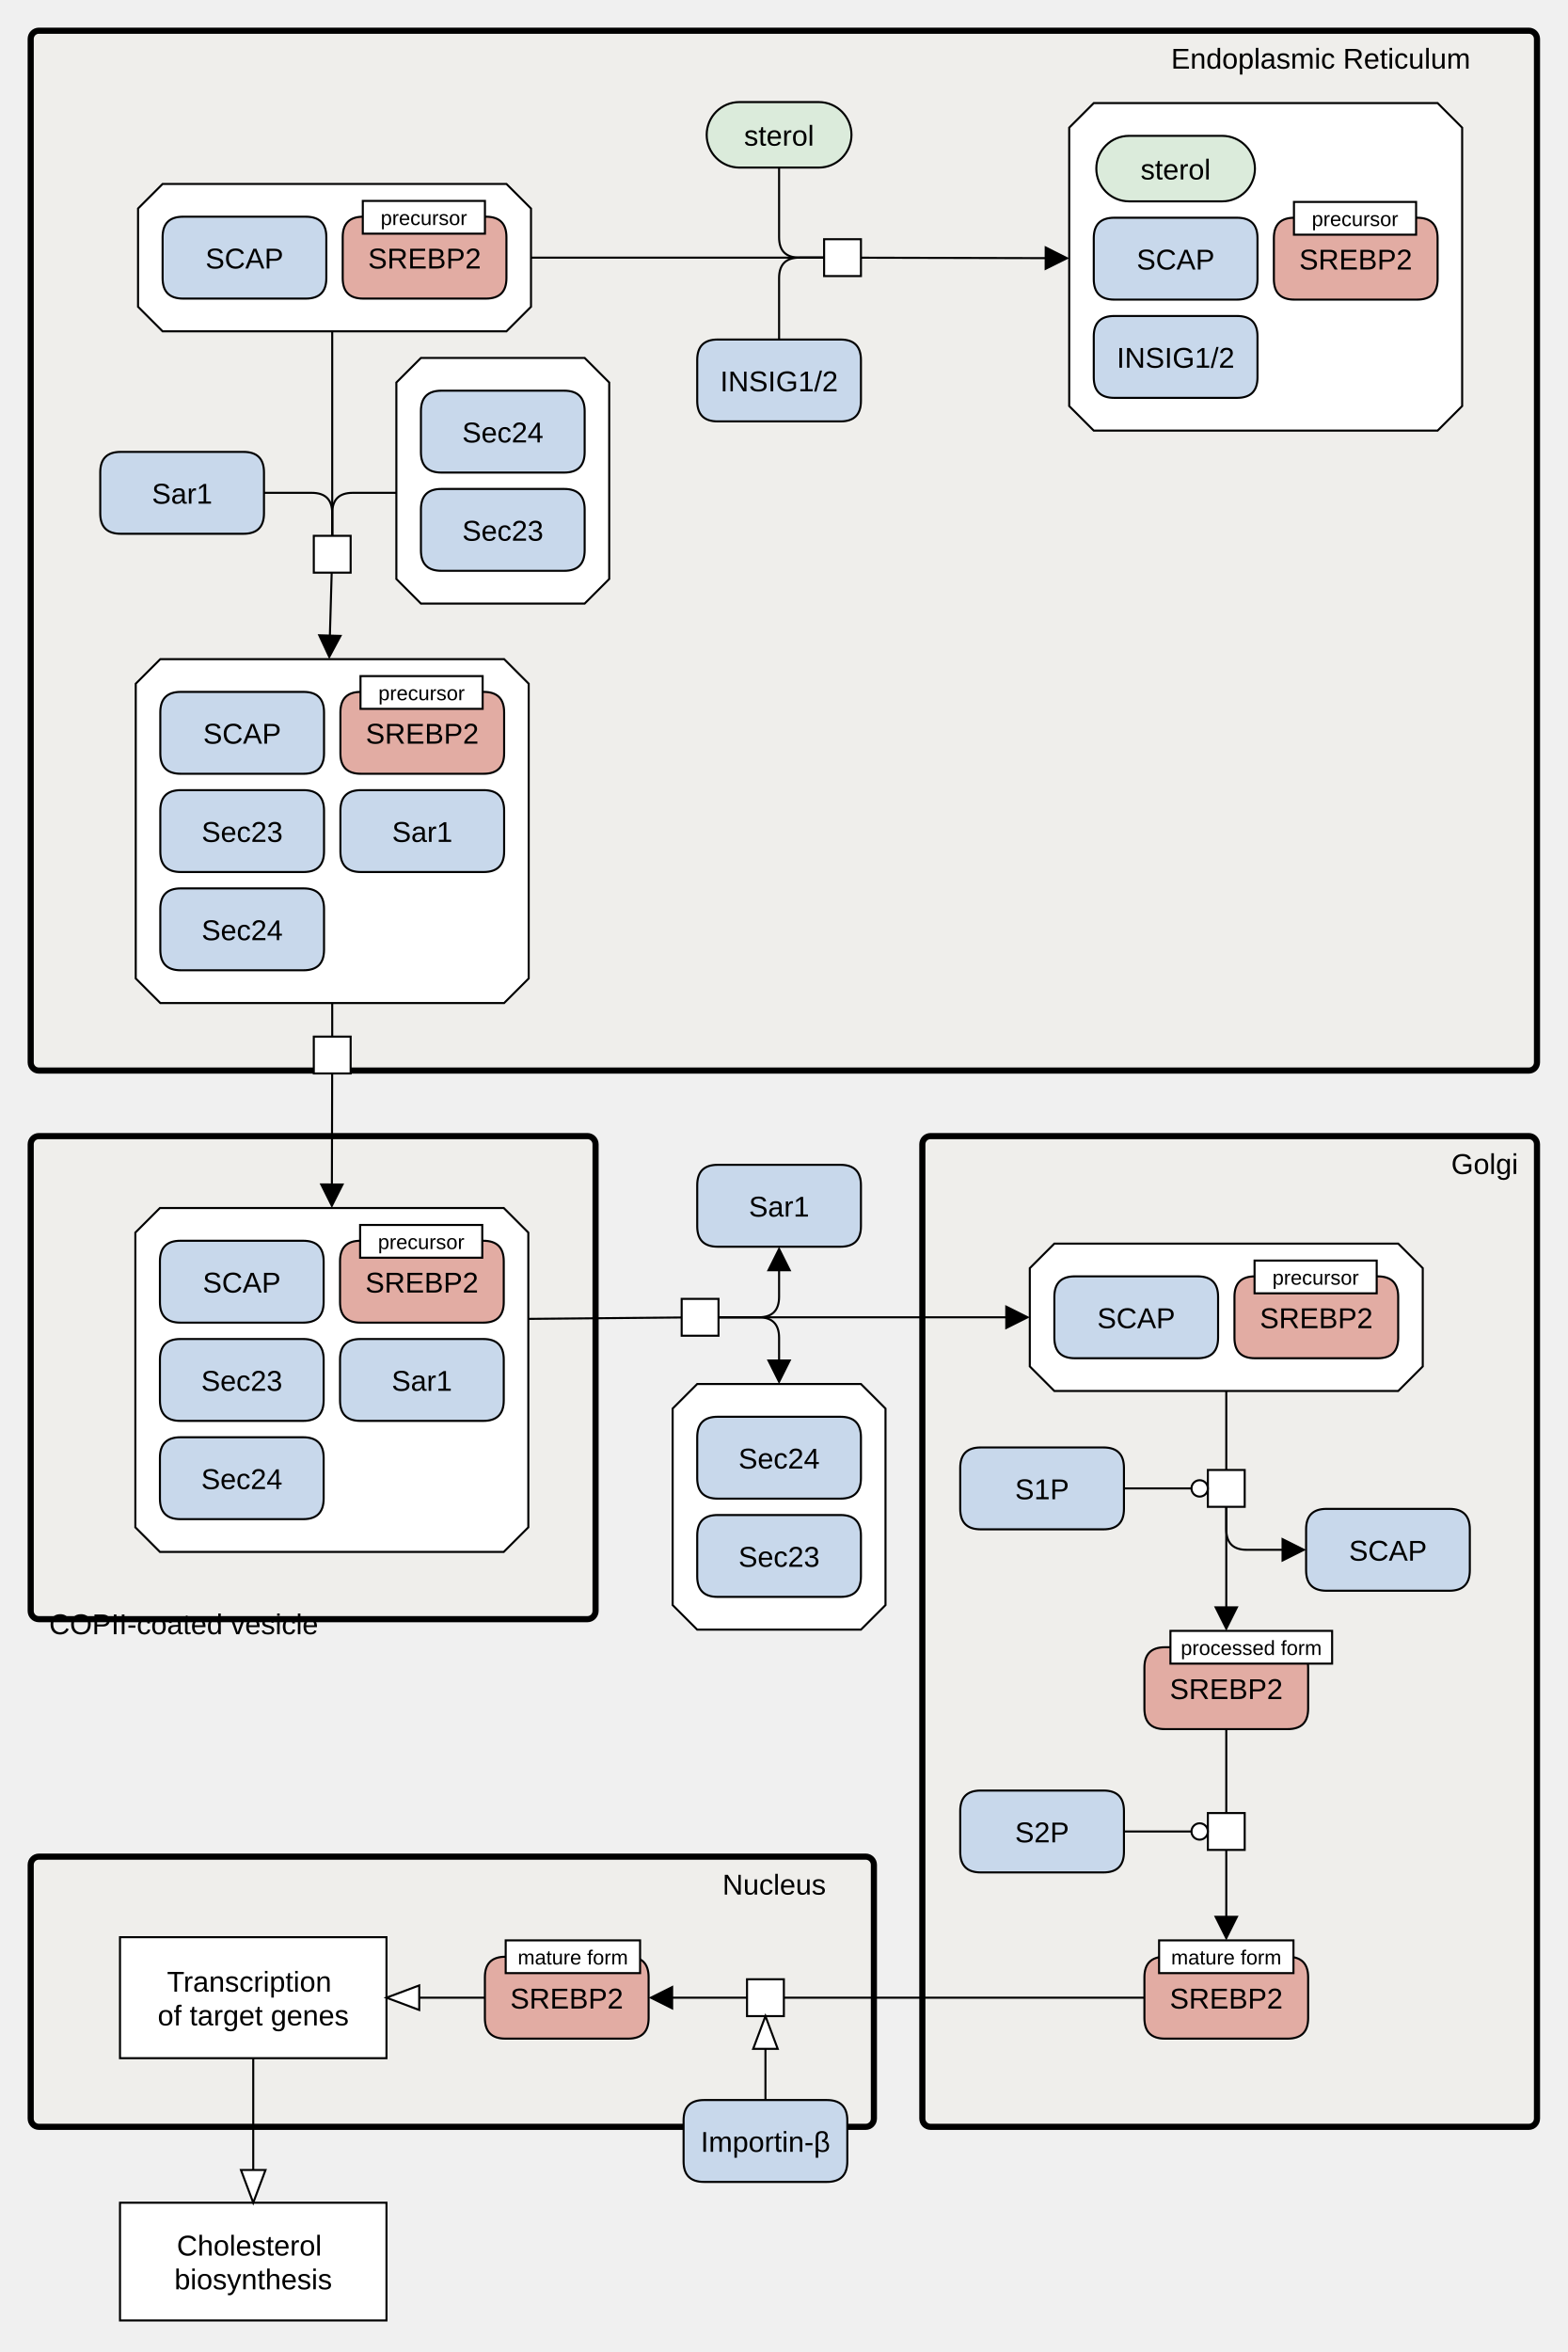
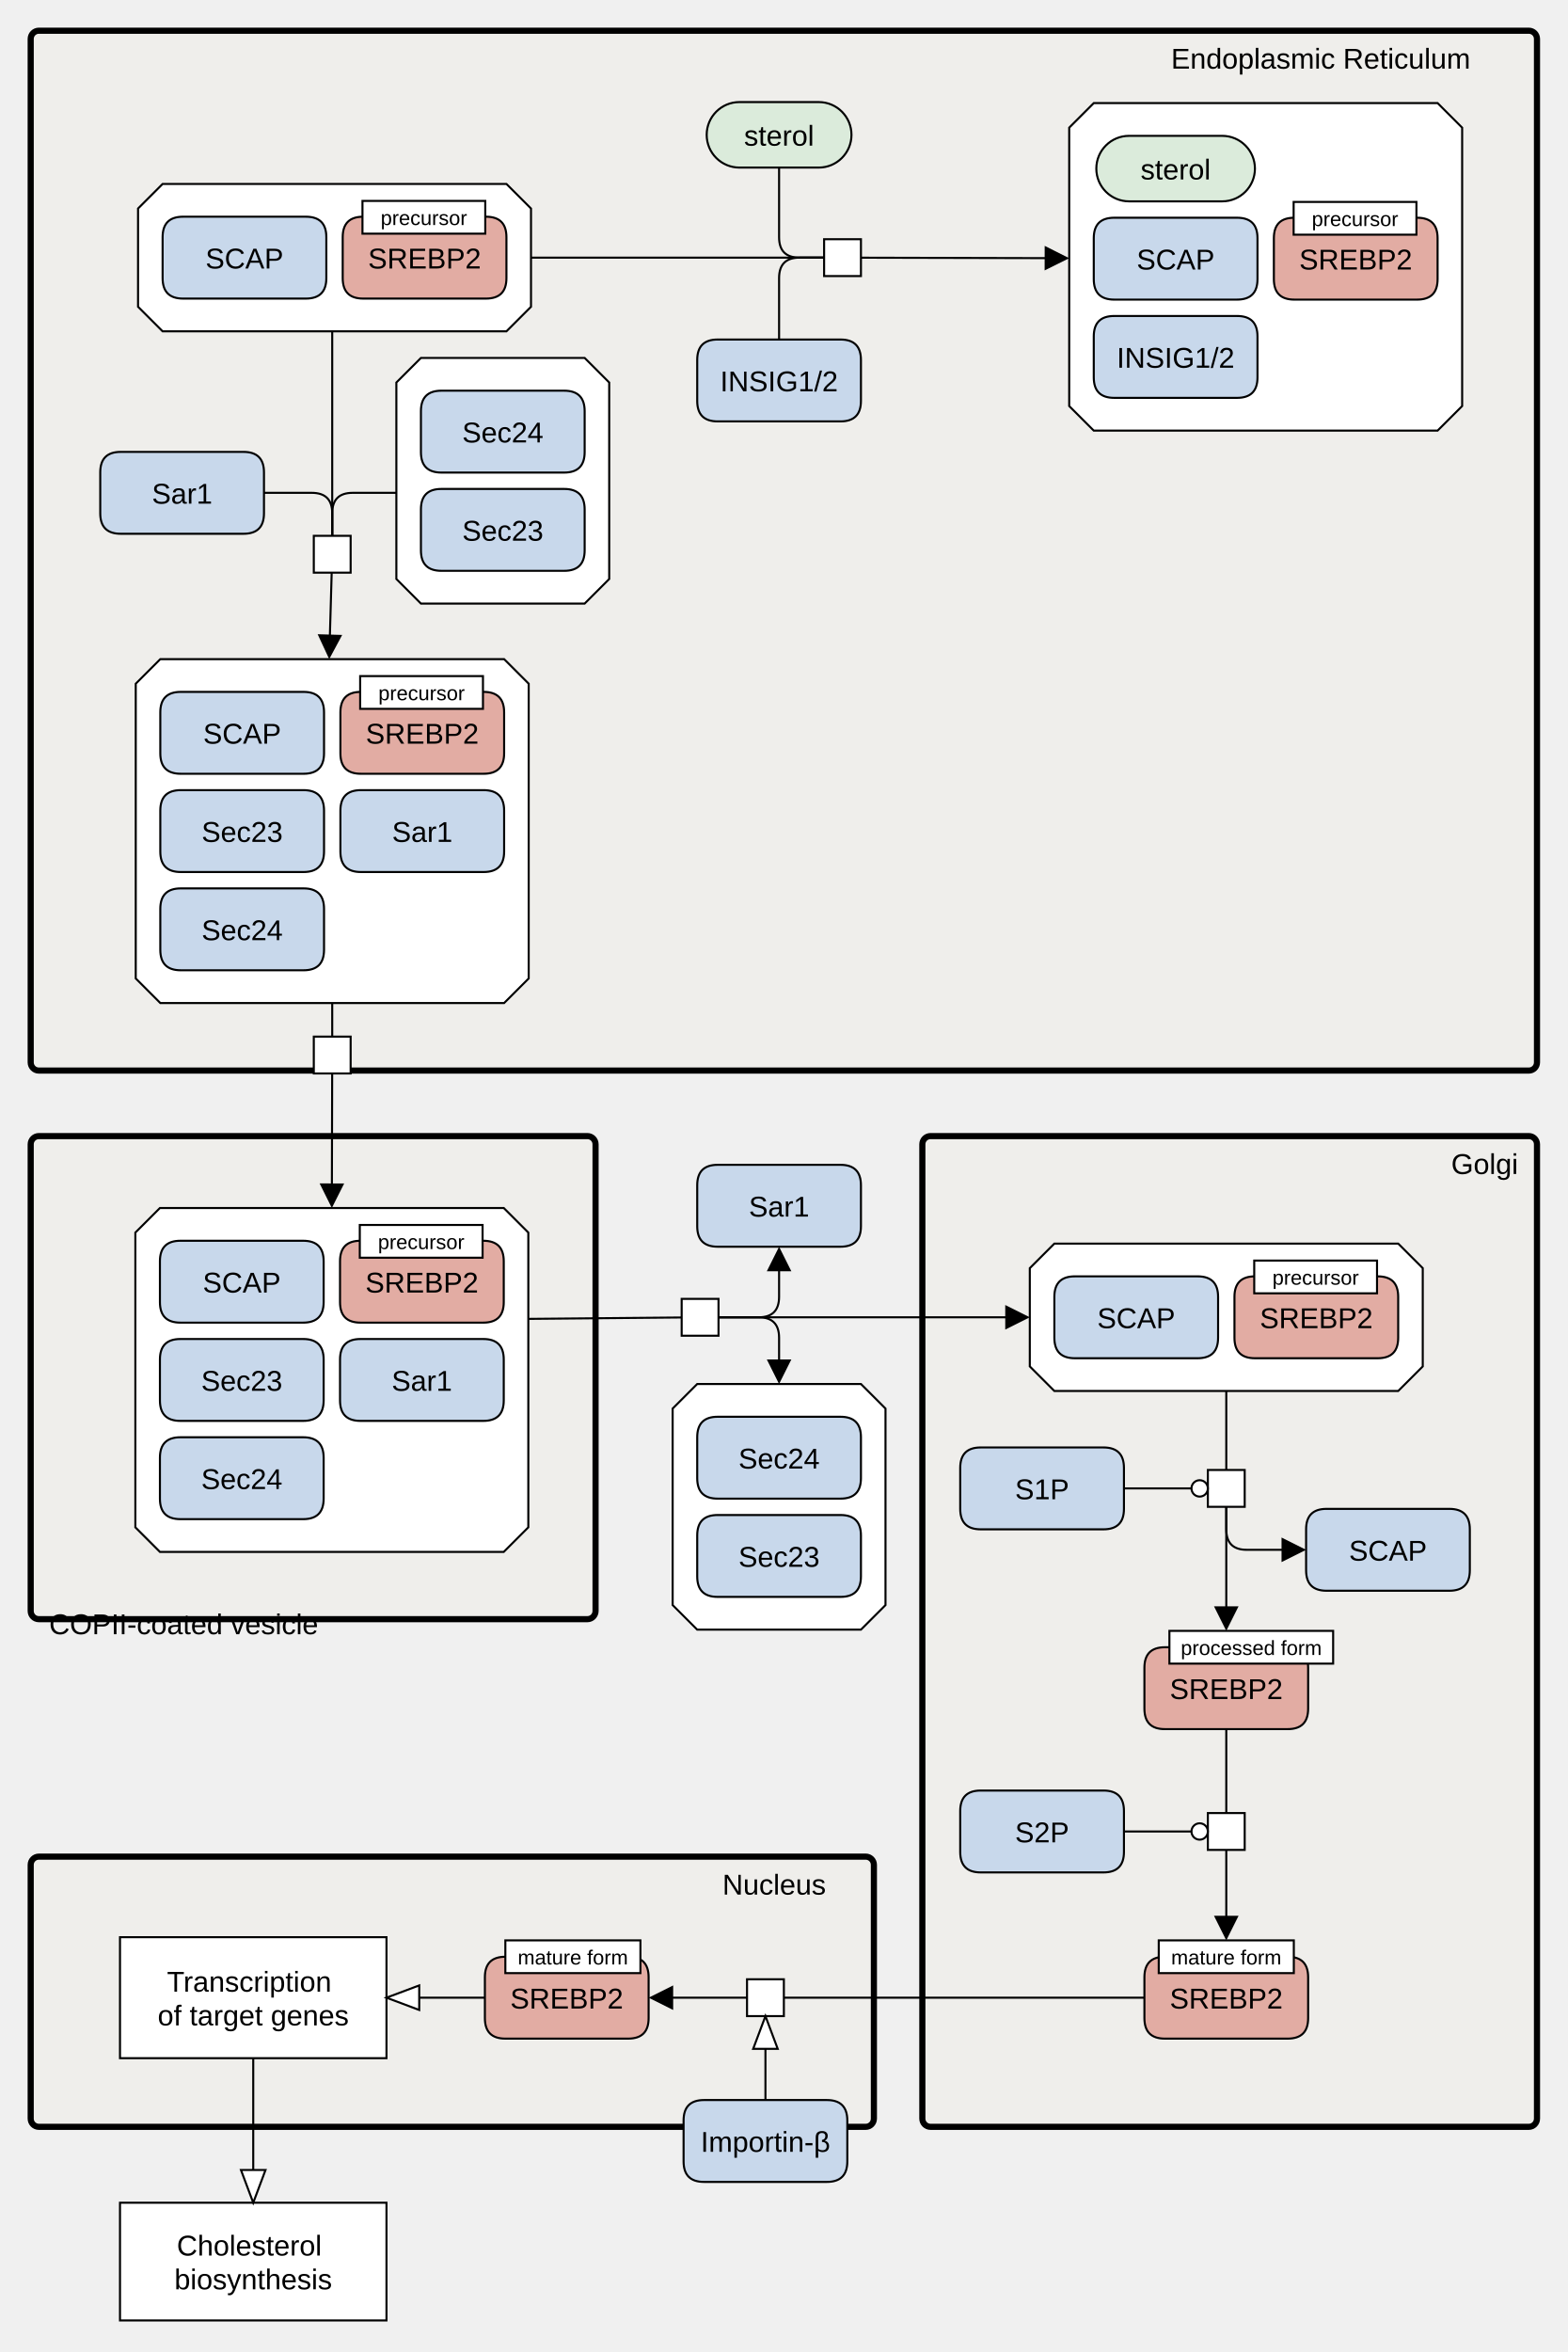
<svg xmlns="http://www.w3.org/2000/svg" width="766" height="1149" viewBox="0 0 766 1149" stroke-linecap="butt" stroke-miterlimit="10">
  <g transform="translate(-61,143)">
    <path d="M394.076 491.527 L412.076 491.527 L412.076 509.527 L394.076 509.527 Z" fill="#FFFFFF" stroke="none" />
    <path d="M394.076 491.527 L412.076 491.527 L412.076 509.527 L394.076 509.527 Z" fill="none" stroke="#000000" />
    <path d="M401.672 533.114 L481.672 533.114 L493.672 545.114 L493.672 641.114 L481.672 653.114 L401.672 653.114 L389.672 641.114 L389.672 545.114 Z" fill="#FFFFFF" stroke="none" />
    <path d="M401.672 533.114 L481.672 533.114 L493.672 545.114 L493.672 641.114 L481.672 653.114 L401.672 653.114 L389.672 641.114 L389.672 545.114 Z" fill="none" stroke="#000000" />
    <path d="M401.672 607.114 Q401.672 597.114 411.672 597.114 L471.672 597.114 Q481.672 597.114 481.672 607.114 L481.672 627.114 Q481.672 637.114 471.672 637.114 L411.672 637.114 Q401.672 637.114 401.672 627.114 Z" fill="#C8D8EB" stroke="none" />
    <path d="M401.672 607.114 Q401.672 597.114 411.672 597.114 L471.672 597.114 Q481.672 597.114 481.672 607.114 L481.672 627.114 Q481.672 637.114 471.672 637.114 L411.672 637.114 Q401.672 637.114 401.672 627.114 Z" fill="none" stroke="#000000" />
    <text x="441.672" y="622.405" text-anchor="middle" font-family="'Dialog', Arial, Helvetica, sans-serif" font-size="14" fill="#000000" stroke="none" xml:space="preserve">Sec23</text>
    <path d="M401.672 559.114 Q401.672 549.114 411.672 549.114 L471.672 549.114 Q481.672 549.114 481.672 559.114 L481.672 579.114 Q481.672 589.114 471.672 589.114 L411.672 589.114 Q401.672 589.114 401.672 579.114 Z" fill="#C8D8EB" stroke="none" />
    <path d="M401.672 559.114 Q401.672 549.114 411.672 549.114 L471.672 549.114 Q481.672 549.114 481.672 559.114 L481.672 579.114 Q481.672 589.114 471.672 589.114 L411.672 589.114 Q401.672 589.114 401.672 579.114 Z" fill="none" stroke="#000000" />
    <text x="441.672" y="574.405" text-anchor="middle" font-family="'Dialog', Arial, Helvetica, sans-serif" font-size="14" fill="#000000" stroke="none" xml:space="preserve">Sec24</text>
    <path d="M76 -124 C76 -126.209 77.791 -128 80 -128 L808 -128 C810.209 -128 812 -126.209 812 -124 L812 376 C812 378.209 810.209 380 808 380 L80 380 C77.791 380 76 378.209 76 376 Z" fill="#EDEBE4" fill-opacity="0.447" stroke="none" />
    <path d="M76 -124 C76 -126.209 77.791 -128 80 -128 L808 -128 C810.209 -128 812 -126.209 812 -124 L812 376 C812 378.209 810.209 380 808 380 L80 380 C77.791 380 76 378.209 76 376 Z" fill="none" stroke="#000000" stroke-width="3" />
    <text x="706.349" y="-109.465" text-anchor="middle" font-family="'Dialog', Arial, Helvetica, sans-serif" font-size="14" fill="#000000" stroke="none" xml:space="preserve">Endoplasmic Reticulum</text>
    <path d="M406.297 -77.136 C406.297 -85.972 413.46 -93.136 422.297 -93.136 L461.047 -93.136 C469.884 -93.136 477.047 -85.972 477.047 -77.136 L477.047 -77.136 C477.047 -68.299 469.884 -61.136 461.047 -61.136 L422.297 -61.136 C413.46 -61.136 406.297 -68.299 406.297 -77.136 Z" fill="#DBEBDB" stroke="none" />
    <path d="M406.297 -77.136 C406.297 -85.972 413.46 -93.136 422.297 -93.136 L461.047 -93.136 C469.884 -93.136 477.047 -85.972 477.047 -77.136 L477.047 -77.136 C477.047 -68.299 469.884 -61.136 461.047 -61.136 L422.297 -61.136 C413.46 -61.136 406.297 -68.299 406.297 -77.136 Z" fill="none" stroke="#000000" />
    <text x="441.672" y="-71.844" text-anchor="middle" font-family="'Dialog', Arial, Helvetica, sans-serif" font-size="14" fill="#000000" stroke="none" xml:space="preserve">sterol</text>
    <path d="M463.672 -26.136 L481.672 -26.136 L481.672 -8.136 L463.672 -8.136 Z" fill="#FFFFFF" stroke="none" />
    <path d="M463.672 -26.136 L481.672 -26.136 L481.672 -8.136 L463.672 -8.136 Z" fill="none" stroke="#000000" />
    <path d="M401.672 32.864 Q401.672 22.864 411.672 22.864 L471.672 22.864 Q481.672 22.864 481.672 32.864 L481.672 52.864 Q481.672 62.864 471.672 62.864 L411.672 62.864 Q401.672 62.864 401.672 52.864 Z" fill="#C8D8EB" stroke="none" />
    <path d="M401.672 32.864 Q401.672 22.864 411.672 22.864 L471.672 22.864 Q481.672 22.864 481.672 32.864 L481.672 52.864 Q481.672 62.864 471.672 62.864 L411.672 62.864 Q401.672 62.864 401.672 52.864 Z" fill="none" stroke="#000000" />
    <text x="441.672" y="48.156" text-anchor="middle" font-family="'Dialog', Arial, Helvetica, sans-serif" font-size="14" fill="#000000" stroke="none" xml:space="preserve">INSIG1/2</text>
    <path d="M595.434 -92.636 L763.434 -92.636 L775.434 -80.636 L775.434 55.364 L763.434 67.364 L595.434 67.364 L583.434 55.364 L583.434 -80.636 Z" fill="#FFFFFF" stroke="none" />
    <path d="M595.434 -92.636 L763.434 -92.636 L775.434 -80.636 L775.434 55.364 L763.434 67.364 L595.434 67.364 L583.434 55.364 L583.434 -80.636 Z" fill="none" stroke="#000000" />
    <path d="M595.434 -26.636 Q595.434 -36.636 605.434 -36.636 L665.434 -36.636 Q675.434 -36.636 675.434 -26.636 L675.434 -6.636 Q675.434 3.364 665.434 3.364 L605.434 3.364 Q595.434 3.364 595.434 -6.636 Z" fill="#C8D8EB" stroke="none" />
    <path d="M595.434 -26.636 Q595.434 -36.636 605.434 -36.636 L665.434 -36.636 Q675.434 -36.636 675.434 -26.636 L675.434 -6.636 Q675.434 3.364 665.434 3.364 L605.434 3.364 Q595.434 3.364 595.434 -6.636 Z" fill="none" stroke="#000000" />
    <text x="635.434" y="-11.344" text-anchor="middle" font-family="'Dialog', Arial, Helvetica, sans-serif" font-size="14" fill="#000000" stroke="none" xml:space="preserve">SCAP</text>
    <path d="M595.434 21.364 Q595.434 11.364 605.434 11.364 L665.434 11.364 Q675.434 11.364 675.434 21.364 L675.434 41.364 Q675.434 51.364 665.434 51.364 L605.434 51.364 Q595.434 51.364 595.434 41.364 Z" fill="#C8D8EB" stroke="none" />
    <path d="M595.434 21.364 Q595.434 11.364 605.434 11.364 L665.434 11.364 Q675.434 11.364 675.434 21.364 L675.434 41.364 Q675.434 51.364 665.434 51.364 L605.434 51.364 Q595.434 51.364 595.434 41.364 Z" fill="none" stroke="#000000" />
    <text x="635.434" y="36.656" text-anchor="middle" font-family="'Dialog', Arial, Helvetica, sans-serif" font-size="14" fill="#000000" stroke="none" xml:space="preserve">INSIG1/2</text>
    <path d="M596.684 -60.636 C596.684 -69.472 603.848 -76.636 612.684 -76.636 L658.184 -76.636 C667.021 -76.636 674.184 -69.472 674.184 -60.636 L674.184 -60.636 C674.184 -51.799 667.021 -44.636 658.184 -44.636 L612.684 -44.636 C603.848 -44.636 596.684 -51.799 596.684 -60.636 Z" fill="#DBEBDB" stroke="none" />
    <path d="M596.684 -60.636 C596.684 -69.472 603.848 -76.636 612.684 -76.636 L658.184 -76.636 C667.021 -76.636 674.184 -69.472 674.184 -60.636 L674.184 -60.636 C674.184 -51.799 667.021 -44.636 658.184 -44.636 L612.684 -44.636 C603.848 -44.636 596.684 -51.799 596.684 -60.636 Z" fill="none" stroke="#000000" />
    <text x="635.434" y="-55.344" text-anchor="middle" font-family="'Dialog', Arial, Helvetica, sans-serif" font-size="14" fill="#000000" stroke="none" xml:space="preserve">sterol</text>
    <path d="M683.434 -26.636 Q683.434 -36.636 693.434 -36.636 L753.434 -36.636 Q763.434 -36.636 763.434 -26.636 L763.434 -6.636 Q763.434 3.364 753.434 3.364 L693.434 3.364 Q683.434 3.364 683.434 -6.636 Z" fill="#E2ACA3" stroke="none" />
    <path d="M683.434 -26.636 Q683.434 -36.636 693.434 -36.636 L753.434 -36.636 Q763.434 -36.636 763.434 -26.636 L763.434 -6.636 Q763.434 3.364 753.434 3.364 L693.434 3.364 Q683.434 3.364 683.434 -6.636 Z" fill="none" stroke="#000000" />
    <text x="723.434" y="-11.344" text-anchor="middle" font-family="'Dialog', Arial, Helvetica, sans-serif" font-size="14" fill="#000000" stroke="none" xml:space="preserve">SREBP2</text>
-     <path d="M693.252 -44.351 L752.932 -44.351 L752.932 -28.351 L693.252 -28.351 Z" fill="#FFFFFF" stroke="none" />
-     <path d="M693.252 -44.351 L752.932 -44.351 L752.932 -28.351 L693.252 -28.351 Z" fill="none" stroke="#000000" />
+     <path d="M693.092 -44.351 L753.092 -44.351 L753.092 -28.351 L693.092 -28.351 Z" fill="#FFFFFF" stroke="none" />
+     <path d="M693.092 -44.351 L753.092 -44.351 L753.092 -28.351 L693.092 -28.351 Z" fill="none" stroke="#000000" />
    <text x="723.092" y="-32.571" text-anchor="middle" font-family="'Dialog', Arial, Helvetica, sans-serif" font-size="10" fill="#000000" stroke="none" xml:space="preserve">precursor</text>
    <path d="M140.453 -53.136 L308.453 -53.136 L320.453 -41.136 L320.453 6.864 L308.453 18.864 L140.453 18.864 L128.453 6.864 L128.453 -41.136 Z" fill="#FFFFFF" stroke="none" />
    <path d="M140.453 -53.136 L308.453 -53.136 L320.453 -41.136 L320.453 6.864 L308.453 18.864 L140.453 18.864 L128.453 6.864 L128.453 -41.136 Z" fill="none" stroke="#000000" />
    <path d="M140.453 -27.136 Q140.453 -37.136 150.453 -37.136 L210.453 -37.136 Q220.453 -37.136 220.453 -27.136 L220.453 -7.136 Q220.453 2.864 210.453 2.864 L150.453 2.864 Q140.453 2.864 140.453 -7.136 Z" fill="#C8D8EB" stroke="none" />
    <path d="M140.453 -27.136 Q140.453 -37.136 150.453 -37.136 L210.453 -37.136 Q220.453 -37.136 220.453 -27.136 L220.453 -7.136 Q220.453 2.864 210.453 2.864 L150.453 2.864 Q140.453 2.864 140.453 -7.136 Z" fill="none" stroke="#000000" />
    <text x="180.453" y="-11.844" text-anchor="middle" font-family="'Dialog', Arial, Helvetica, sans-serif" font-size="14" fill="#000000" stroke="none" xml:space="preserve">SCAP</text>
    <path d="M228.453 -27.136 Q228.453 -37.136 238.453 -37.136 L298.453 -37.136 Q308.453 -37.136 308.453 -27.136 L308.453 -7.136 Q308.453 2.864 298.453 2.864 L238.453 2.864 Q228.453 2.864 228.453 -7.136 Z" fill="#E2ACA3" stroke="none" />
    <path d="M228.453 -27.136 Q228.453 -37.136 238.453 -37.136 L298.453 -37.136 Q308.453 -37.136 308.453 -27.136 L308.453 -7.136 Q308.453 2.864 298.453 2.864 L238.453 2.864 Q228.453 2.864 228.453 -7.136 Z" fill="none" stroke="#000000" />
    <text x="268.453" y="-11.844" text-anchor="middle" font-family="'Dialog', Arial, Helvetica, sans-serif" font-size="14" fill="#000000" stroke="none" xml:space="preserve">SREBP2</text>
-     <path d="M238.271 -44.851 L297.951 -44.851 L297.951 -28.851 L238.271 -28.851 Z" fill="#FFFFFF" stroke="none" />
-     <path d="M238.271 -44.851 L297.951 -44.851 L297.951 -28.851 L238.271 -28.851 Z" fill="none" stroke="#000000" />
+     <path d="M238.111 -44.851 L298.111 -44.851 L298.111 -28.851 L238.111 -28.851 Z" fill="#FFFFFF" stroke="none" />
+     <path d="M238.111 -44.851 L298.111 -44.851 L298.111 -28.851 L238.111 -28.851 Z" fill="none" stroke="#000000" />
    <text x="268.111" y="-33.071" text-anchor="middle" font-family="'Dialog', Arial, Helvetica, sans-serif" font-size="10" fill="#000000" stroke="none" xml:space="preserve">precursor</text>
    <path d="M139.328 179.001 L307.328 179.001 L319.328 191.001 L319.328 335.001 L307.328 347.001 L139.328 347.001 L127.328 335.001 L127.328 191.001 Z" fill="#FFFFFF" stroke="none" />
    <path d="M139.328 179.001 L307.328 179.001 L319.328 191.001 L319.328 335.001 L307.328 347.001 L139.328 347.001 L127.328 335.001 L127.328 191.001 Z" fill="none" stroke="#000000" />
    <path d="M139.328 205.001 Q139.328 195.001 149.328 195.001 L209.328 195.001 Q219.328 195.001 219.328 205.001 L219.328 225.001 Q219.328 235.001 209.328 235.001 L149.328 235.001 Q139.328 235.001 139.328 225.001 Z" fill="#C8D8EB" stroke="none" />
    <path d="M139.328 205.001 Q139.328 195.001 149.328 195.001 L209.328 195.001 Q219.328 195.001 219.328 205.001 L219.328 225.001 Q219.328 235.001 209.328 235.001 L149.328 235.001 Q139.328 235.001 139.328 225.001 Z" fill="none" stroke="#000000" />
    <text x="179.328" y="220.292" text-anchor="middle" font-family="'Dialog', Arial, Helvetica, sans-serif" font-size="14" fill="#000000" stroke="none" xml:space="preserve">SCAP</text>
    <path d="M139.328 253.001 Q139.328 243.001 149.328 243.001 L209.328 243.001 Q219.328 243.001 219.328 253.001 L219.328 273.001 Q219.328 283.001 209.328 283.001 L149.328 283.001 Q139.328 283.001 139.328 273.001 Z" fill="#C8D8EB" stroke="none" />
    <path d="M139.328 253.001 Q139.328 243.001 149.328 243.001 L209.328 243.001 Q219.328 243.001 219.328 253.001 L219.328 273.001 Q219.328 283.001 209.328 283.001 L149.328 283.001 Q139.328 283.001 139.328 273.001 Z" fill="none" stroke="#000000" />
    <text x="179.328" y="268.292" text-anchor="middle" font-family="'Dialog', Arial, Helvetica, sans-serif" font-size="14" fill="#000000" stroke="none" xml:space="preserve">Sec23</text>
    <path d="M139.328 301.001 Q139.328 291.001 149.328 291.001 L209.328 291.001 Q219.328 291.001 219.328 301.001 L219.328 321.001 Q219.328 331.001 209.328 331.001 L149.328 331.001 Q139.328 331.001 139.328 321.001 Z" fill="#C8D8EB" stroke="none" />
    <path d="M139.328 301.001 Q139.328 291.001 149.328 291.001 L209.328 291.001 Q219.328 291.001 219.328 301.001 L219.328 321.001 Q219.328 331.001 209.328 331.001 L149.328 331.001 Q139.328 331.001 139.328 321.001 Z" fill="none" stroke="#000000" />
    <text x="179.328" y="316.292" text-anchor="middle" font-family="'Dialog', Arial, Helvetica, sans-serif" font-size="14" fill="#000000" stroke="none" xml:space="preserve">Sec24</text>
    <path d="M227.328 253.001 Q227.328 243.001 237.328 243.001 L297.328 243.001 Q307.328 243.001 307.328 253.001 L307.328 273.001 Q307.328 283.001 297.328 283.001 L237.328 283.001 Q227.328 283.001 227.328 273.001 Z" fill="#C8D8EB" stroke="none" />
    <path d="M227.328 253.001 Q227.328 243.001 237.328 243.001 L297.328 243.001 Q307.328 243.001 307.328 253.001 L307.328 273.001 Q307.328 283.001 297.328 283.001 L237.328 283.001 Q227.328 283.001 227.328 273.001 Z" fill="none" stroke="#000000" />
    <text x="267.328" y="268.292" text-anchor="middle" font-family="'Dialog', Arial, Helvetica, sans-serif" font-size="14" fill="#000000" stroke="none" xml:space="preserve">Sar1</text>
    <path d="M227.328 205.001 Q227.328 195.001 237.328 195.001 L297.328 195.001 Q307.328 195.001 307.328 205.001 L307.328 225.001 Q307.328 235.001 297.328 235.001 L237.328 235.001 Q227.328 235.001 227.328 225.001 Z" fill="#E2ACA3" stroke="none" />
    <path d="M227.328 205.001 Q227.328 195.001 237.328 195.001 L297.328 195.001 Q307.328 195.001 307.328 205.001 L307.328 225.001 Q307.328 235.001 297.328 235.001 L237.328 235.001 Q227.328 235.001 227.328 225.001 Z" fill="none" stroke="#000000" />
    <text x="267.328" y="220.292" text-anchor="middle" font-family="'Dialog', Arial, Helvetica, sans-serif" font-size="14" fill="#000000" stroke="none" xml:space="preserve">SREBP2</text>
-     <path d="M237.146 187.286 L296.826 187.286 L296.826 203.286 L237.146 203.286 Z" fill="#FFFFFF" stroke="none" />
-     <path d="M237.146 187.286 L296.826 187.286 L296.826 203.286 L237.146 203.286 Z" fill="none" stroke="#000000" />
+     <path d="M236.986 187.286 L296.986 187.286 L296.986 203.286 L236.986 203.286 Z" fill="#FFFFFF" stroke="none" />
+     <path d="M236.986 187.286 L296.986 187.286 L296.986 203.286 L236.986 203.286 Z" fill="none" stroke="#000000" />
    <text x="266.986" y="199.065" text-anchor="middle" font-family="'Dialog', Arial, Helvetica, sans-serif" font-size="10" fill="#000000" stroke="none" xml:space="preserve">precursor</text>
    <path d="M109.984 87.758 Q109.984 77.758 119.984 77.758 L179.984 77.758 Q189.984 77.758 189.984 87.758 L189.984 107.758 Q189.984 117.758 179.984 117.758 L119.984 117.758 Q109.984 117.758 109.984 107.758 Z" fill="#C8D8EB" stroke="none" />
    <path d="M109.984 87.758 Q109.984 77.758 119.984 77.758 L179.984 77.758 Q189.984 77.758 189.984 87.758 L189.984 107.758 Q189.984 117.758 179.984 117.758 L119.984 117.758 Q109.984 117.758 109.984 107.758 Z" fill="none" stroke="#000000" />
    <text x="149.984" y="103.05" text-anchor="middle" font-family="'Dialog', Arial, Helvetica, sans-serif" font-size="14" fill="#000000" stroke="none" xml:space="preserve">Sar1</text>
    <path d="M214.328 118.758 L232.328 118.758 L232.328 136.758 L214.328 136.758 Z" fill="#FFFFFF" stroke="none" />
    <path d="M214.328 118.758 L232.328 118.758 L232.328 136.758 L214.328 136.758 Z" fill="none" stroke="#000000" />
    <path d="M266.672 31.858 L346.672 31.858 L358.672 43.858 L358.672 139.858 L346.672 151.858 L266.672 151.858 L254.672 139.858 L254.672 43.858 Z" fill="#FFFFFF" stroke="none" />
    <path d="M266.672 31.858 L346.672 31.858 L358.672 43.858 L358.672 139.858 L346.672 151.858 L266.672 151.858 L254.672 139.858 L254.672 43.858 Z" fill="none" stroke="#000000" />
    <path d="M266.672 105.859 Q266.672 95.859 276.672 95.859 L336.672 95.859 Q346.672 95.859 346.672 105.859 L346.672 125.859 Q346.672 135.858 336.672 135.858 L276.672 135.858 Q266.672 135.858 266.672 125.859 Z" fill="#C8D8EB" stroke="none" />
    <path d="M266.672 105.859 Q266.672 95.859 276.672 95.859 L336.672 95.859 Q346.672 95.859 346.672 105.859 L346.672 125.859 Q346.672 135.858 336.672 135.858 L276.672 135.858 Q266.672 135.858 266.672 125.859 Z" fill="none" stroke="#000000" />
    <text x="306.672" y="121.15" text-anchor="middle" font-family="'Dialog', Arial, Helvetica, sans-serif" font-size="14" fill="#000000" stroke="none" xml:space="preserve">Sec23</text>
    <path d="M266.672 57.858 Q266.672 47.858 276.672 47.858 L336.672 47.858 Q346.672 47.858 346.672 57.858 L346.672 77.859 Q346.672 87.859 336.672 87.859 L276.672 87.859 Q266.672 87.859 266.672 77.859 Z" fill="#C8D8EB" stroke="none" />
    <path d="M266.672 57.858 Q266.672 47.858 276.672 47.858 L336.672 47.858 Q346.672 47.858 346.672 57.858 L346.672 77.859 Q346.672 87.859 336.672 87.859 L276.672 87.859 Q266.672 87.859 266.672 77.859 Z" fill="none" stroke="#000000" />
    <text x="306.672" y="73.15" text-anchor="middle" font-family="'Dialog', Arial, Helvetica, sans-serif" font-size="14" fill="#000000" stroke="none" xml:space="preserve">Sec24</text>
    <path d="M401.672 436.041 Q401.672 426.041 411.672 426.041 L471.672 426.041 Q481.672 426.041 481.672 436.041 L481.672 456.041 Q481.672 466.041 471.672 466.041 L411.672 466.041 Q401.672 466.041 401.672 456.041 Z" fill="#C8D8EB" stroke="none" />
    <path d="M401.672 436.041 Q401.672 426.041 411.672 426.041 L471.672 426.041 Q481.672 426.041 481.672 436.041 L481.672 456.041 Q481.672 466.041 471.672 466.041 L411.672 466.041 Q401.672 466.041 401.672 456.041 Z" fill="none" stroke="#000000" />
    <text x="441.672" y="451.332" text-anchor="middle" font-family="'Dialog', Arial, Helvetica, sans-serif" font-size="14" fill="#000000" stroke="none" xml:space="preserve">Sar1</text>
    <path d="M76 416 C76 413.791 77.791 412 80 412 L348 412 C350.209 412 352 413.791 352 416 L352 644 C352 646.209 350.209 648 348 648 L80 648 C77.791 648 76 646.209 76 644 Z" fill="#EDEBE4" fill-opacity="0.447" stroke="none" />
    <path d="M76 416 C76 413.791 77.791 412 80 412 L348 412 C350.209 412 352 413.791 352 416 L352 644 C352 646.209 350.209 648 348 648 L80 648 C77.791 648 76 646.209 76 644 Z" fill="none" stroke="#000000" stroke-width="3" />
    <text x="150.747" y="655.345" text-anchor="middle" font-family="'Dialog', Arial, Helvetica, sans-serif" font-size="14" fill="#000000" stroke="none" xml:space="preserve">COPII-coated vesicle</text>
    <path d="M139.142 447.135 L307.142 447.135 L319.142 459.135 L319.142 603.135 L307.142 615.135 L139.142 615.135 L127.142 603.135 L127.142 459.135 Z" fill="#FFFFFF" stroke="none" />
    <path d="M139.142 447.135 L307.142 447.135 L319.142 459.135 L319.142 603.135 L307.142 615.135 L139.142 615.135 L127.142 603.135 L127.142 459.135 Z" fill="none" stroke="#000000" />
    <path d="M139.142 473.135 Q139.142 463.135 149.142 463.135 L209.142 463.135 Q219.142 463.135 219.142 473.135 L219.142 493.135 Q219.142 503.135 209.142 503.135 L149.142 503.135 Q139.142 503.135 139.142 493.135 Z" fill="#C8D8EB" stroke="none" />
    <path d="M139.142 473.135 Q139.142 463.135 149.142 463.135 L209.142 463.135 Q219.142 463.135 219.142 473.135 L219.142 493.135 Q219.142 503.135 209.142 503.135 L149.142 503.135 Q139.142 503.135 139.142 493.135 Z" fill="none" stroke="#000000" />
    <text x="179.142" y="488.426" text-anchor="middle" font-family="'Dialog', Arial, Helvetica, sans-serif" font-size="14" fill="#000000" stroke="none" xml:space="preserve">SCAP</text>
    <path d="M139.142 521.135 Q139.142 511.135 149.142 511.135 L209.142 511.135 Q219.142 511.135 219.142 521.135 L219.142 541.135 Q219.142 551.135 209.142 551.135 L149.142 551.135 Q139.142 551.135 139.142 541.135 Z" fill="#C8D8EB" stroke="none" />
    <path d="M139.142 521.135 Q139.142 511.135 149.142 511.135 L209.142 511.135 Q219.142 511.135 219.142 521.135 L219.142 541.135 Q219.142 551.135 209.142 551.135 L149.142 551.135 Q139.142 551.135 139.142 541.135 Z" fill="none" stroke="#000000" />
    <text x="179.142" y="536.426" text-anchor="middle" font-family="'Dialog', Arial, Helvetica, sans-serif" font-size="14" fill="#000000" stroke="none" xml:space="preserve">Sec23</text>
    <path d="M139.142 569.135 Q139.142 559.135 149.142 559.135 L209.142 559.135 Q219.142 559.135 219.142 569.135 L219.142 589.135 Q219.142 599.135 209.142 599.135 L149.142 599.135 Q139.142 599.135 139.142 589.135 Z" fill="#C8D8EB" stroke="none" />
    <path d="M139.142 569.135 Q139.142 559.135 149.142 559.135 L209.142 559.135 Q219.142 559.135 219.142 569.135 L219.142 589.135 Q219.142 599.135 209.142 599.135 L149.142 599.135 Q139.142 599.135 139.142 589.135 Z" fill="none" stroke="#000000" />
    <text x="179.142" y="584.426" text-anchor="middle" font-family="'Dialog', Arial, Helvetica, sans-serif" font-size="14" fill="#000000" stroke="none" xml:space="preserve">Sec24</text>
    <path d="M227.142 521.135 Q227.142 511.135 237.142 511.135 L297.142 511.135 Q307.142 511.135 307.142 521.135 L307.142 541.135 Q307.142 551.135 297.142 551.135 L237.142 551.135 Q227.142 551.135 227.142 541.135 Z" fill="#C8D8EB" stroke="none" />
    <path d="M227.142 521.135 Q227.142 511.135 237.142 511.135 L297.142 511.135 Q307.142 511.135 307.142 521.135 L307.142 541.135 Q307.142 551.135 297.142 551.135 L237.142 551.135 Q227.142 551.135 227.142 541.135 Z" fill="none" stroke="#000000" />
    <text x="267.142" y="536.426" text-anchor="middle" font-family="'Dialog', Arial, Helvetica, sans-serif" font-size="14" fill="#000000" stroke="none" xml:space="preserve">Sar1</text>
    <path d="M227.142 473.135 Q227.142 463.135 237.142 463.135 L297.142 463.135 Q307.142 463.135 307.142 473.135 L307.142 493.135 Q307.142 503.135 297.142 503.135 L237.142 503.135 Q227.142 503.135 227.142 493.135 Z" fill="#E2ACA3" stroke="none" />
    <path d="M227.142 473.135 Q227.142 463.135 237.142 463.135 L297.142 463.135 Q307.142 463.135 307.142 473.135 L307.142 493.135 Q307.142 503.135 297.142 503.135 L237.142 503.135 Q227.142 503.135 227.142 493.135 Z" fill="none" stroke="#000000" />
    <text x="267.142" y="488.426" text-anchor="middle" font-family="'Dialog', Arial, Helvetica, sans-serif" font-size="14" fill="#000000" stroke="none" xml:space="preserve">SREBP2</text>
-     <path d="M236.96 455.419 L296.64 455.419 L296.64 471.419 L236.96 471.419 Z" fill="#FFFFFF" stroke="none" />
-     <path d="M236.96 455.419 L296.64 455.419 L296.64 471.419 L236.96 471.419 Z" fill="none" stroke="#000000" />
+     <path d="M236.8 455.419 L296.8 455.419 L296.8 471.419 L236.8 471.419 Z" fill="#FFFFFF" stroke="none" />
+     <path d="M236.8 455.419 L296.8 455.419 L296.8 471.419 L236.8 471.419 Z" fill="none" stroke="#000000" />
    <text x="266.8" y="467.199" text-anchor="middle" font-family="'Dialog', Arial, Helvetica, sans-serif" font-size="10" fill="#000000" stroke="none" xml:space="preserve">precursor</text>
    <path d="M511.672 416 C511.672 413.791 513.463 412 515.672 412 L808 412 C810.209 412 812 413.791 812 416 L812 892 C812 894.209 810.209 896 808 896 L515.672 896 C513.463 896 511.672 894.209 511.672 892 Z" fill="#EDEBE4" fill-opacity="0.447" stroke="none" />
    <path d="M511.672 416 C511.672 413.791 513.463 412 515.672 412 L808 412 C810.209 412 812 413.791 812 416 L812 892 C812 894.209 810.209 896 808 896 L515.672 896 C513.463 896 511.672 894.209 511.672 892 Z" fill="none" stroke="#000000" stroke-width="3" />
    <text x="786.429" y="430.535" text-anchor="middle" font-family="'Dialog', Arial, Helvetica, sans-serif" font-size="14" fill="#000000" stroke="none" xml:space="preserve">Golgi</text>
    <path d="M620.181 671.715 Q620.181 661.715 630.181 661.715 L690.181 661.715 Q700.181 661.715 700.181 671.715 L700.181 691.715 Q700.181 701.715 690.181 701.715 L630.181 701.715 Q620.181 701.715 620.181 691.715 Z" fill="#E2ACA3" stroke="none" />
    <path d="M620.181 671.715 Q620.181 661.715 630.181 661.715 L690.181 661.715 Q700.181 661.715 700.181 671.715 L700.181 691.715 Q700.181 701.715 690.181 701.715 L630.181 701.715 Q620.181 701.715 620.181 691.715 Z" fill="none" stroke="#000000" />
    <text x="660.181" y="687.006" text-anchor="middle" font-family="'Dialog', Arial, Helvetica, sans-serif" font-size="14" fill="#000000" stroke="none" xml:space="preserve">SREBP2</text>
-     <path d="M632.896 653.715 L711.896 653.715 L711.896 669.715 L632.896 669.715 Z" fill="#FFFFFF" stroke="none" />
-     <path d="M632.896 653.715 L711.896 653.715 L711.896 669.715 L632.896 669.715 Z" fill="none" stroke="#000000" />
+     <path d="M632.396 653.715 L712.396 653.715 L712.396 669.715 L632.396 669.715 Z" fill="#FFFFFF" stroke="none" />
+     <path d="M632.396 653.715 L712.396 653.715 L712.396 669.715 L632.396 669.715 Z" fill="none" stroke="#000000" />
    <text x="672.396" y="665.494" text-anchor="middle" font-family="'Dialog', Arial, Helvetica, sans-serif" font-size="10" fill="#000000" stroke="none" xml:space="preserve">processed form</text>
    <path d="M620.181 822.912 Q620.181 812.912 630.181 812.912 L690.181 812.912 Q700.181 812.912 700.181 822.912 L700.181 842.912 Q700.181 852.912 690.181 852.912 L630.181 852.912 Q620.181 852.912 620.181 842.912 Z" fill="#E2ACA3" stroke="none" />
    <path d="M620.181 822.912 Q620.181 812.912 630.181 812.912 L690.181 812.912 Q700.181 812.912 700.181 822.912 L700.181 842.912 Q700.181 852.912 690.181 852.912 L630.181 852.912 Q620.181 852.912 620.181 842.912 Z" fill="none" stroke="#000000" />
    <text x="660.181" y="838.203" text-anchor="middle" font-family="'Dialog', Arial, Helvetica, sans-serif" font-size="14" fill="#000000" stroke="none" xml:space="preserve">SREBP2</text>
-     <path d="M627.349 804.912 L693.013 804.912 L693.013 820.912 L627.349 820.912 Z" fill="#FFFFFF" stroke="none" />
-     <path d="M627.349 804.912 L693.013 804.912 L693.013 820.912 L627.349 820.912 Z" fill="none" stroke="#000000" />
+     <path d="M627.181 804.912 L693.181 804.912 L693.181 820.912 L627.181 820.912 Z" fill="#FFFFFF" stroke="none" />
+     <path d="M627.181 804.912 L693.181 804.912 L693.181 820.912 L627.181 820.912 Z" fill="none" stroke="#000000" />
    <text x="660.181" y="816.691" text-anchor="middle" font-family="'Dialog', Arial, Helvetica, sans-serif" font-size="10" fill="#000000" stroke="none" xml:space="preserve">mature form</text>
    <path d="M530.181 574.113 Q530.181 564.113 540.181 564.113 L600.181 564.113 Q610.181 564.113 610.181 574.113 L610.181 594.113 Q610.181 604.113 600.181 604.113 L540.181 604.113 Q530.181 604.113 530.181 594.113 Z" fill="#C8D8EB" stroke="none" />
    <path d="M530.181 574.113 Q530.181 564.113 540.181 564.113 L600.181 564.113 Q610.181 564.113 610.181 574.113 L610.181 594.113 Q610.181 604.113 600.181 604.113 L540.181 604.113 Q530.181 604.113 530.181 594.113 Z" fill="none" stroke="#000000" />
    <text x="570.181" y="589.404" text-anchor="middle" font-family="'Dialog', Arial, Helvetica, sans-serif" font-size="14" fill="#000000" stroke="none" xml:space="preserve">S1P</text>
    <path d="M530.181 741.715 Q530.181 731.715 540.181 731.715 L600.181 731.715 Q610.181 731.715 610.181 741.715 L610.181 761.715 Q610.181 771.715 600.181 771.715 L540.181 771.715 Q530.181 771.715 530.181 761.715 Z" fill="#C8D8EB" stroke="none" />
    <path d="M530.181 741.715 Q530.181 731.715 540.181 731.715 L600.181 731.715 Q610.181 731.715 610.181 741.715 L610.181 761.715 Q610.181 771.715 600.181 771.715 L540.181 771.715 Q530.181 771.715 530.181 761.715 Z" fill="none" stroke="#000000" />
    <text x="570.181" y="757.006" text-anchor="middle" font-family="'Dialog', Arial, Helvetica, sans-serif" font-size="14" fill="#000000" stroke="none" xml:space="preserve">S2P</text>
    <path d="M651.181 575.113 L669.181 575.113 L669.181 593.113 L651.181 593.113 Z" fill="#FFFFFF" stroke="none" />
    <path d="M651.181 575.113 L669.181 575.113 L669.181 593.113 L651.181 593.113 Z" fill="none" stroke="#000000" />
    <path d="M651.181 742.715 L669.181 742.715 L669.181 760.715 L651.181 760.715 Z" fill="#FFFFFF" stroke="none" />
    <path d="M651.181 742.715 L669.181 742.715 L669.181 760.715 L651.181 760.715 Z" fill="none" stroke="#000000" />
    <path d="M576.181 464.527 L744.181 464.527 L756.181 476.527 L756.181 524.527 L744.181 536.527 L576.181 536.527 L564.181 524.527 L564.181 476.527 Z" fill="#FFFFFF" stroke="none" />
    <path d="M576.181 464.527 L744.181 464.527 L756.181 476.527 L756.181 524.527 L744.181 536.527 L576.181 536.527 L564.181 524.527 L564.181 476.527 Z" fill="none" stroke="#000000" />
    <path d="M576.181 490.527 Q576.181 480.527 586.181 480.527 L646.181 480.527 Q656.181 480.527 656.181 490.527 L656.181 510.527 Q656.181 520.527 646.181 520.527 L586.181 520.527 Q576.181 520.527 576.181 510.527 Z" fill="#C8D8EB" stroke="none" />
    <path d="M576.181 490.527 Q576.181 480.527 586.181 480.527 L646.181 480.527 Q656.181 480.527 656.181 490.527 L656.181 510.527 Q656.181 520.527 646.181 520.527 L586.181 520.527 Q576.181 520.527 576.181 510.527 Z" fill="none" stroke="#000000" />
    <text x="616.181" y="505.818" text-anchor="middle" font-family="'Dialog', Arial, Helvetica, sans-serif" font-size="14" fill="#000000" stroke="none" xml:space="preserve">SCAP</text>
    <path d="M664.181 490.527 Q664.181 480.527 674.181 480.527 L734.181 480.527 Q744.181 480.527 744.181 490.527 L744.181 510.527 Q744.181 520.527 734.181 520.527 L674.181 520.527 Q664.181 520.527 664.181 510.527 Z" fill="#E2ACA3" stroke="none" />
    <path d="M664.181 490.527 Q664.181 480.527 674.181 480.527 L734.181 480.527 Q744.181 480.527 744.181 490.527 L744.181 510.527 Q744.181 520.527 734.181 520.527 L674.181 520.527 Q664.181 520.527 664.181 510.527 Z" fill="none" stroke="#000000" />
    <text x="704.181" y="505.818" text-anchor="middle" font-family="'Dialog', Arial, Helvetica, sans-serif" font-size="14" fill="#000000" stroke="none" xml:space="preserve">SREBP2</text>
-     <path d="M673.999 472.812 L733.679 472.812 L733.679 488.812 L673.999 488.812 Z" fill="#FFFFFF" stroke="none" />
-     <path d="M673.999 472.812 L733.679 472.812 L733.679 488.812 L673.999 488.812 Z" fill="none" stroke="#000000" />
+     <path d="M673.839 472.812 L733.839 472.812 L733.839 488.812 L673.839 488.812 Z" fill="#FFFFFF" stroke="none" />
+     <path d="M673.839 472.812 L733.839 472.812 L733.839 488.812 L673.839 488.812 Z" fill="none" stroke="#000000" />
    <text x="703.839" y="484.591" text-anchor="middle" font-family="'Dialog', Arial, Helvetica, sans-serif" font-size="10" fill="#000000" stroke="none" xml:space="preserve">precursor</text>
    <path d="M699.181 604.113 Q699.181 594.113 709.181 594.113 L769.181 594.113 Q779.181 594.113 779.181 604.113 L779.181 624.113 Q779.181 634.113 769.181 634.113 L709.181 634.113 Q699.181 634.113 699.181 624.113 Z" fill="#C8D8EB" stroke="none" />
    <path d="M699.181 604.113 Q699.181 594.113 709.181 594.113 L769.181 594.113 Q779.181 594.113 779.181 604.113 L779.181 624.113 Q779.181 634.113 769.181 634.113 L709.181 634.113 Q699.181 634.113 699.181 624.113 Z" fill="none" stroke="#000000" />
    <text x="739.181" y="619.404" text-anchor="middle" font-family="'Dialog', Arial, Helvetica, sans-serif" font-size="14" fill="#000000" stroke="none" xml:space="preserve">SCAP</text>
    <path d="M76 768 C76 765.791 77.791 764 80 764 L484 764 C486.209 764 488 765.791 488 768 L488 892 C488 894.209 486.209 896 484 896 L80 896 C77.791 896 76 894.209 76 892 Z" fill="#EDEBE4" fill-opacity="0.447" stroke="none" />
    <path d="M76 768 C76 765.791 77.791 764 80 764 L484 764 C486.209 764 488 765.791 488 768 L488 892 C488 894.209 486.209 896 484 896 L80 896 C77.791 896 76 894.209 76 892 Z" fill="none" stroke="#000000" stroke-width="3" />
    <text x="439.275" y="782.535" text-anchor="middle" font-family="'Dialog', Arial, Helvetica, sans-serif" font-size="14" fill="#000000" stroke="none" xml:space="preserve">Nucleus</text>
    <path d="M297.925 822.912 Q297.925 812.912 307.925 812.912 L367.925 812.912 Q377.925 812.912 377.925 822.912 L377.925 842.912 Q377.925 852.912 367.925 852.912 L307.925 852.912 Q297.925 852.912 297.925 842.912 Z" fill="#E2ACA3" stroke="none" />
    <path d="M297.925 822.912 Q297.925 812.912 307.925 812.912 L367.925 812.912 Q377.925 812.912 377.925 822.912 L377.925 842.912 Q377.925 852.912 367.925 852.912 L307.925 852.912 Q297.925 852.912 297.925 842.912 Z" fill="none" stroke="#000000" />
    <text x="337.925" y="838.203" text-anchor="middle" font-family="'Dialog', Arial, Helvetica, sans-serif" font-size="14" fill="#000000" stroke="none" xml:space="preserve">SREBP2</text>
-     <path d="M308.093 804.912 L373.758 804.912 L373.758 820.912 L308.093 820.912 Z" fill="#FFFFFF" stroke="none" />
-     <path d="M308.093 804.912 L373.758 804.912 L373.758 820.912 L308.093 820.912 Z" fill="none" stroke="#000000" />
+     <path d="M307.925 804.912 L373.925 804.912 L373.925 820.912 L307.925 820.912 Z" fill="#FFFFFF" stroke="none" />
+     <path d="M307.925 804.912 L373.925 804.912 L373.925 820.912 L307.925 820.912 Z" fill="none" stroke="#000000" />
    <text x="340.925" y="816.691" text-anchor="middle" font-family="'Dialog', Arial, Helvetica, sans-serif" font-size="10" fill="#000000" stroke="none" xml:space="preserve">mature form</text>
    <path d="M119.633 803.361 L249.84 803.361 L249.84 862.462 L119.633 862.462 Z" fill="#FFFFFF" stroke="none" />
    <path d="M119.633 803.361 L249.84 803.361 L249.84 862.462 L119.633 862.462 Z" fill="none" stroke="#000000" />
    <text x="184.737" y="829.959" text-anchor="middle" font-family="'Dialog', Arial, Helvetica, sans-serif" font-size="14" fill="#000000" stroke="none" xml:space="preserve">Transcription </text>
    <text x="184.737" y="846.447" text-anchor="middle" font-family="'Dialog', Arial, Helvetica, sans-serif" font-size="14" fill="#000000" stroke="none" xml:space="preserve">of target genes</text>
    <path d="M426.011 823.912 L444.011 823.912 L444.011 841.912 L426.011 841.912 Z" fill="#FFFFFF" stroke="none" />
    <path d="M426.011 823.912 L444.011 823.912 L444.011 841.912 L426.011 841.912 Z" fill="none" stroke="#000000" />
    <path d="M395.011 892.912 Q395.011 882.912 405.011 882.912 L465.011 882.912 Q475.011 882.912 475.011 892.912 L475.011 912.912 Q475.011 922.912 465.011 922.912 L405.011 922.912 Q395.011 922.912 395.011 912.912 Z" fill="#C8D8EB" stroke="none" />
    <path d="M395.011 892.912 Q395.011 882.912 405.011 882.912 L465.011 882.912 Q475.011 882.912 475.011 892.912 L475.011 912.912 Q475.011 922.912 465.011 922.912 L405.011 922.912 Q395.011 922.912 395.011 912.912 Z" fill="none" stroke="#000000" />
    <text x="435.011" y="908.203" text-anchor="middle" font-family="'Dialog', Arial, Helvetica, sans-serif" font-size="14" fill="#000000" stroke="none" xml:space="preserve">Importin-β</text>
    <path d="M214.328 363.409 L232.328 363.409 L232.328 381.409 L214.328 381.409 Z" fill="#FFFFFF" stroke="none" />
    <path d="M214.328 363.409 L232.328 363.409 L232.328 381.409 L214.328 381.409 Z" fill="none" stroke="#000000" />
    <path d="M119.633 933.078 L249.84 933.078 L249.84 990.58 L119.633 990.58 Z" fill="#FFFFFF" stroke="none" />
    <path d="M119.633 933.078 L249.84 933.078 L249.84 990.58 L119.633 990.58 Z" fill="none" stroke="#000000" />
    <text x="184.737" y="958.877" text-anchor="middle" font-family="'Dialog', Arial, Helvetica, sans-serif" font-size="14" fill="#000000" stroke="none" xml:space="preserve">Cholesterol </text>
    <text x="184.737" y="975.365" text-anchor="middle" font-family="'Dialog', Arial, Helvetica, sans-serif" font-size="14" fill="#000000" stroke="none" xml:space="preserve">biosynthesis</text>
    <path d="M610.181 584.113 L643.181 584.113" fill="none" stroke="#000000" />
    <circle cx="647.181" cy="584.113" r="4" fill="white" stroke="#000000" />
    <path d="M610.181 751.715 L643.181 751.715" fill="none" stroke="#000000" />
    <circle cx="647.181" cy="751.715" r="4" fill="white" stroke="#000000" />
    <path d="M660.181 701.715 L660.181 742.676" fill="none" stroke="#000000" />
    <path d="M660.181 593.113 L660.181 642.715" fill="none" stroke="#000000" />
    <path d="M660.181 653.715 L654.181 641.715 L666.181 641.715 Z" fill="#000000" stroke="none" />
    <path d="M660.181 760.715 L660.181 793.912" fill="none" stroke="#000000" />
    <path d="M660.181 804.912 L654.181 792.912 L666.181 792.912 Z" fill="#000000" stroke="none" />
    <path d="M320.453 -17.136 L463.672 -17.136" fill="none" stroke="#000000" />
    <path d="M441.672 -61.136 L441.672 -27.136 Q441.672 -17.136 451.672 -17.136 L463.672 -17.136" fill="none" stroke="#000000" />
    <path d="M481.672 -17.114 L572.434 -16.892" fill="none" stroke="#000000" />
    <path d="M583.434 -16.865 L571.42 -10.895 L571.449 -22.895 Z" fill="#000000" stroke="none" />
    <path d="M441.672 22.864 L441.672 -7.136 Q441.672 -17.136 451.672 -17.136 L463.672 -17.136" fill="none" stroke="#000000" />
    <path d="M435.011 882.912 L435.011 856.912" fill="none" stroke="#000000" />
    <path d="M435.011 841.912 L441.011 857.912 L429.011 857.912 Z" fill="white" stroke="#000000" />
    <path d="M620.181 832.912 L444.011 832.912" fill="none" stroke="#000000" />
    <path d="M426.011 832.912 L388.925 832.912" fill="none" stroke="#000000" />
    <path d="M377.925 832.912 L389.925 826.912 L389.925 838.912 Z" fill="#000000" stroke="none" />
    <path d="M660.181 575.113 L660.181 536.527" fill="none" stroke="#000000" />
    <path d="M223.328 118.758 L223.328 18.864" fill="none" stroke="#000000" />
    <path d="M223.07 136.758 L222.175 168.005" fill="none" stroke="#000000" />
    <path d="M221.86 179.001 L216.206 166.834 L228.201 167.178 Z" fill="#000000" stroke="none" />
    <path d="M189.984 97.758 L213.328 97.758 Q223.328 97.758 223.328 107.758 L223.328 118.758" fill="none" stroke="#000000" />
    <path d="M254.672 97.758 L233.328 97.758 Q223.328 97.758 223.328 107.758 L223.328 118.758" fill="none" stroke="#000000" />
    <path d="M223.328 363.409 L223.328 347.001" fill="none" stroke="#000000" />
    <path d="M394.076 500.61 L319.142 501.301" fill="none" stroke="#000000" />
    <path d="M223.305 381.409 L223.169 436.135" fill="none" stroke="#000000" />
    <path d="M223.142 447.135 L217.172 435.12 L229.172 435.149 Z" fill="#000000" stroke="none" />
    <path d="M412.076 500.527 L553.181 500.527" fill="none" stroke="#000000" />
    <path d="M564.181 500.527 L552.181 506.527 L552.181 494.527 Z" fill="#000000" stroke="none" />
    <path d="M412.076 500.527 L431.672 500.527 Q441.672 500.527 441.672 490.527 L441.672 477.041" fill="none" stroke="#000000" />
    <path d="M441.672 466.041 L447.672 478.041 L435.672 478.041 Z" fill="#000000" stroke="none" />
    <path d="M412.076 500.527 L431.672 500.527 Q441.672 500.527 441.672 510.527 L441.672 522.114" fill="none" stroke="#000000" />
    <path d="M441.672 533.114 L435.672 521.114 L447.672 521.114 Z" fill="#000000" stroke="none" />
    <path d="M660.181 593.113 L660.181 604.113 Q660.181 614.113 670.181 614.113 L688.181 614.113" fill="none" stroke="#000000" />
    <path d="M699.181 614.113 L687.181 620.113 L687.181 608.113 Z" fill="#000000" stroke="none" />
    <path d="M297.925 832.912 L264.84 832.912" fill="none" stroke="#000000" />
    <path d="M249.84 832.912 L265.84 826.912 L265.84 838.912 Z" fill="white" stroke="#000000" />
    <path d="M184.737 862.462 L184.737 918.078" fill="none" stroke="#000000" />
    <path d="M184.737 933.078 L178.737 917.078 L190.737 917.078 Z" fill="white" stroke="#000000" />
  </g>
</svg>
